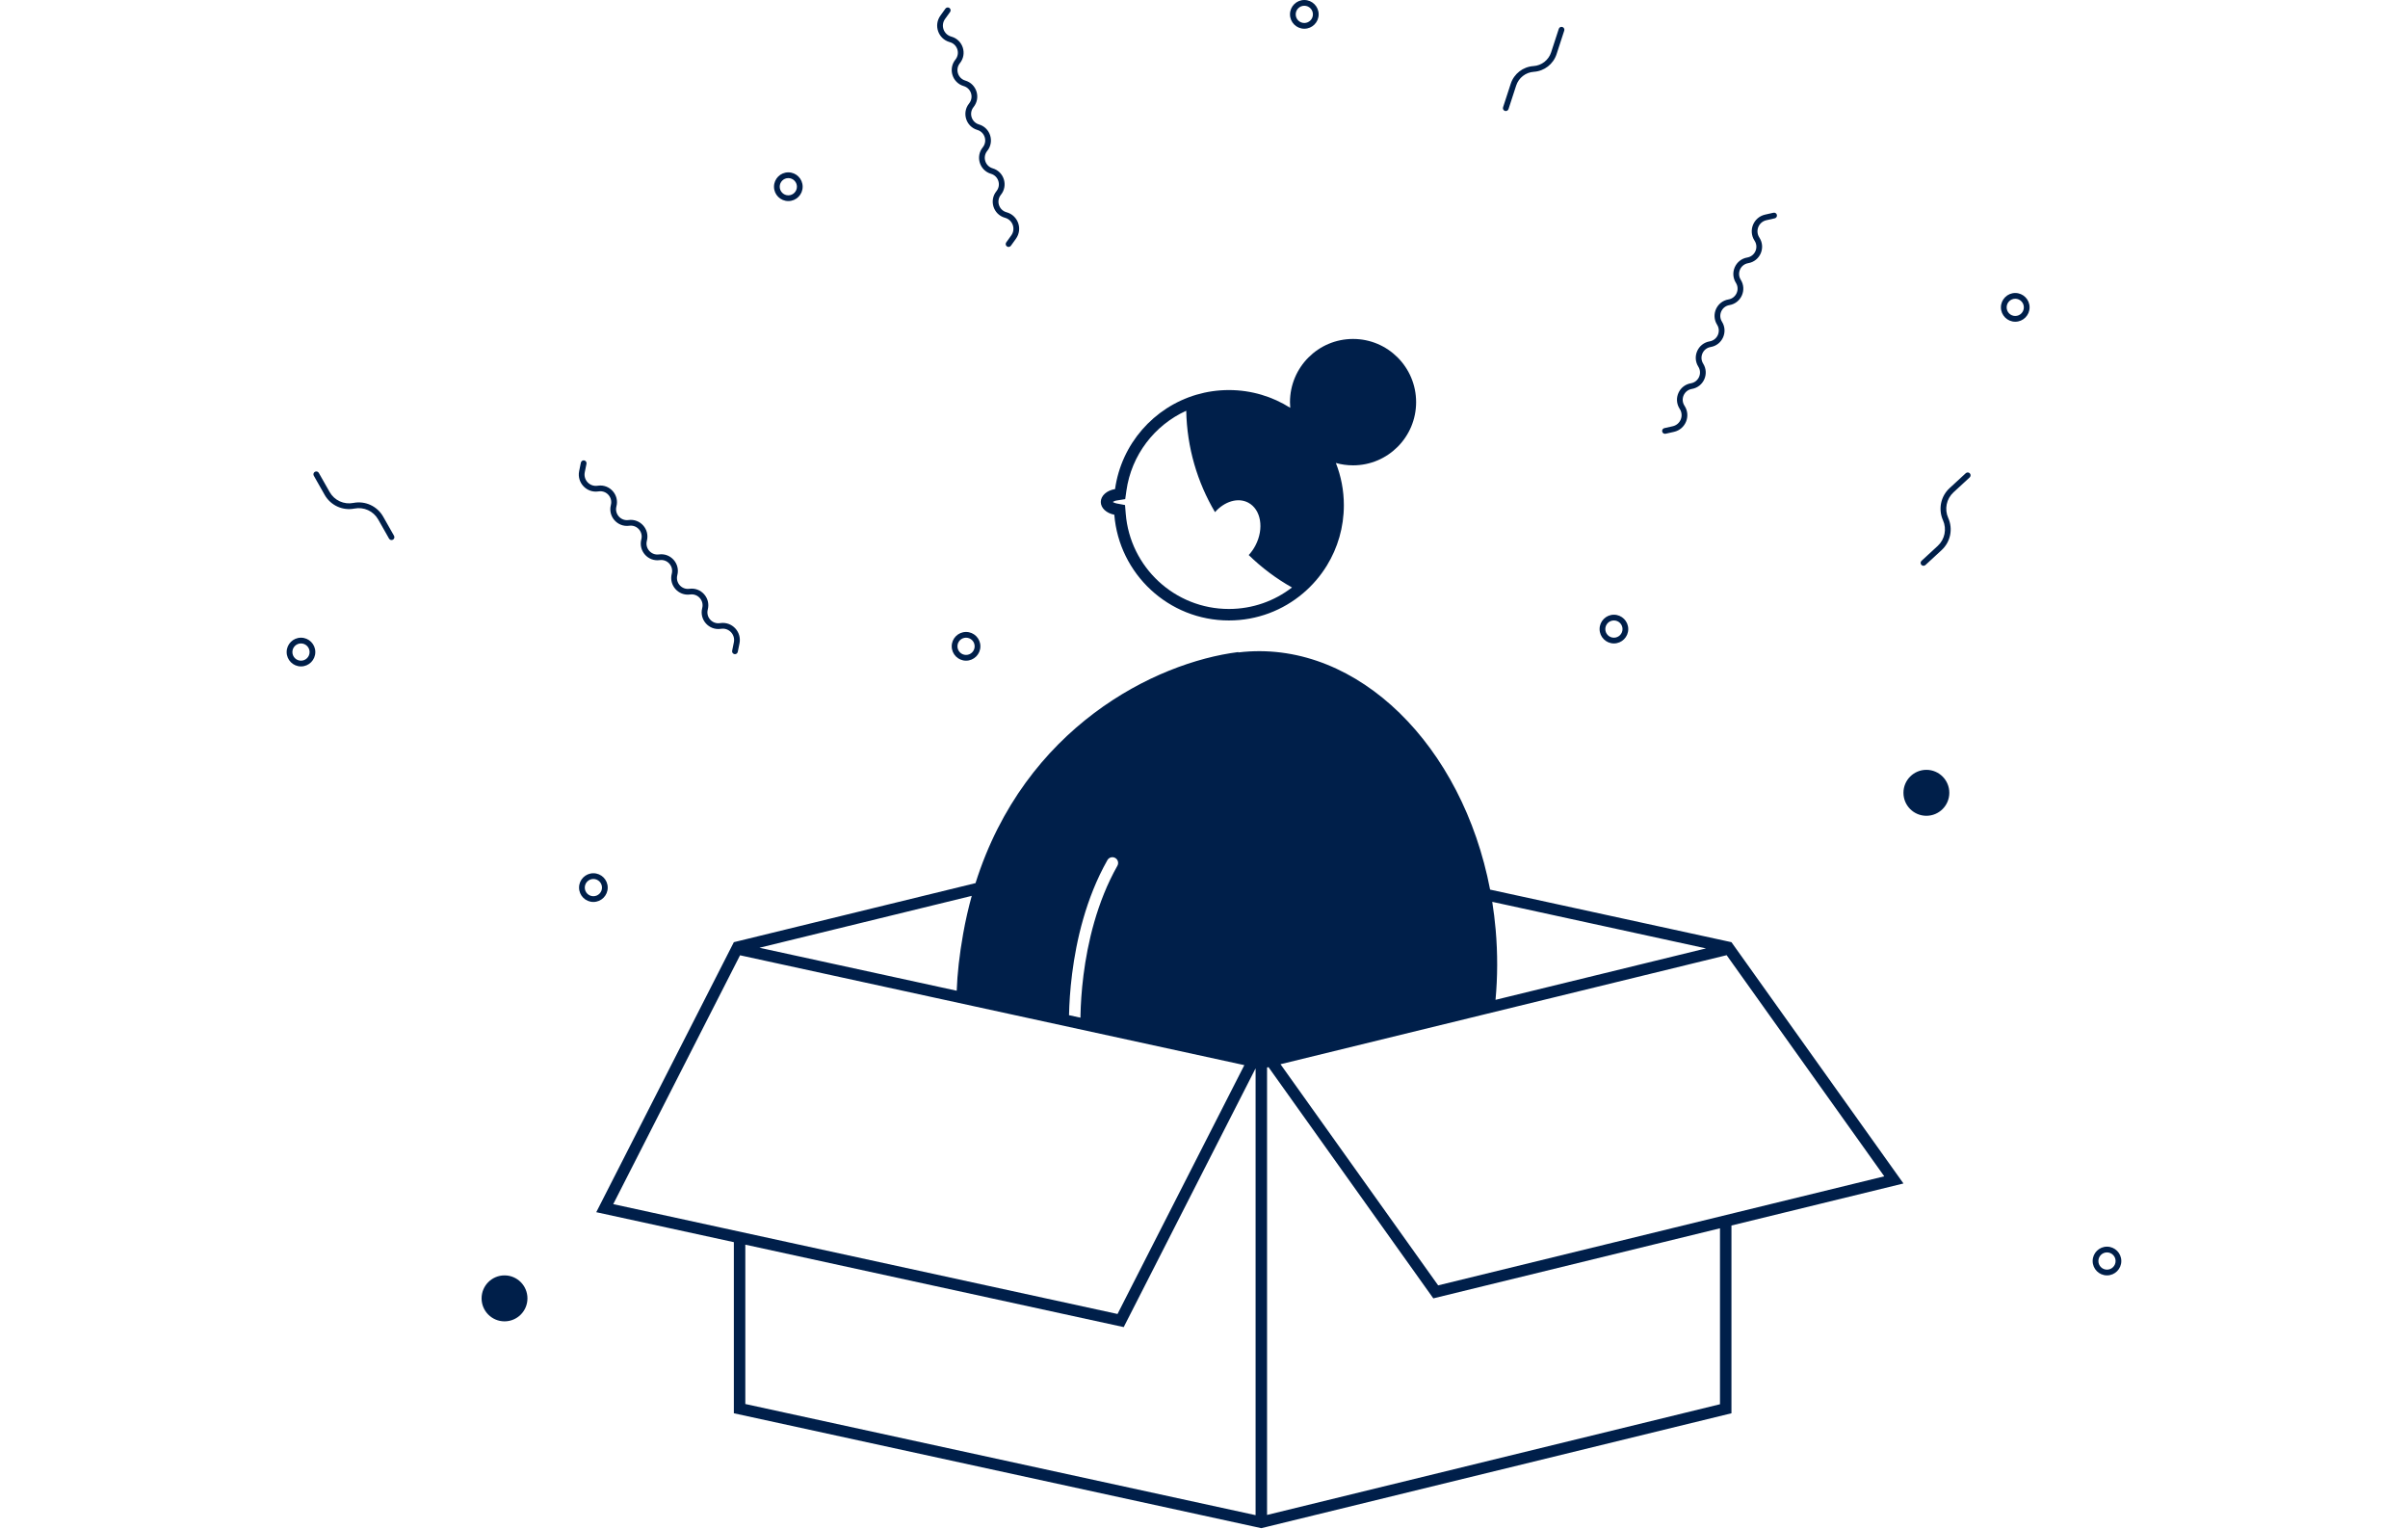
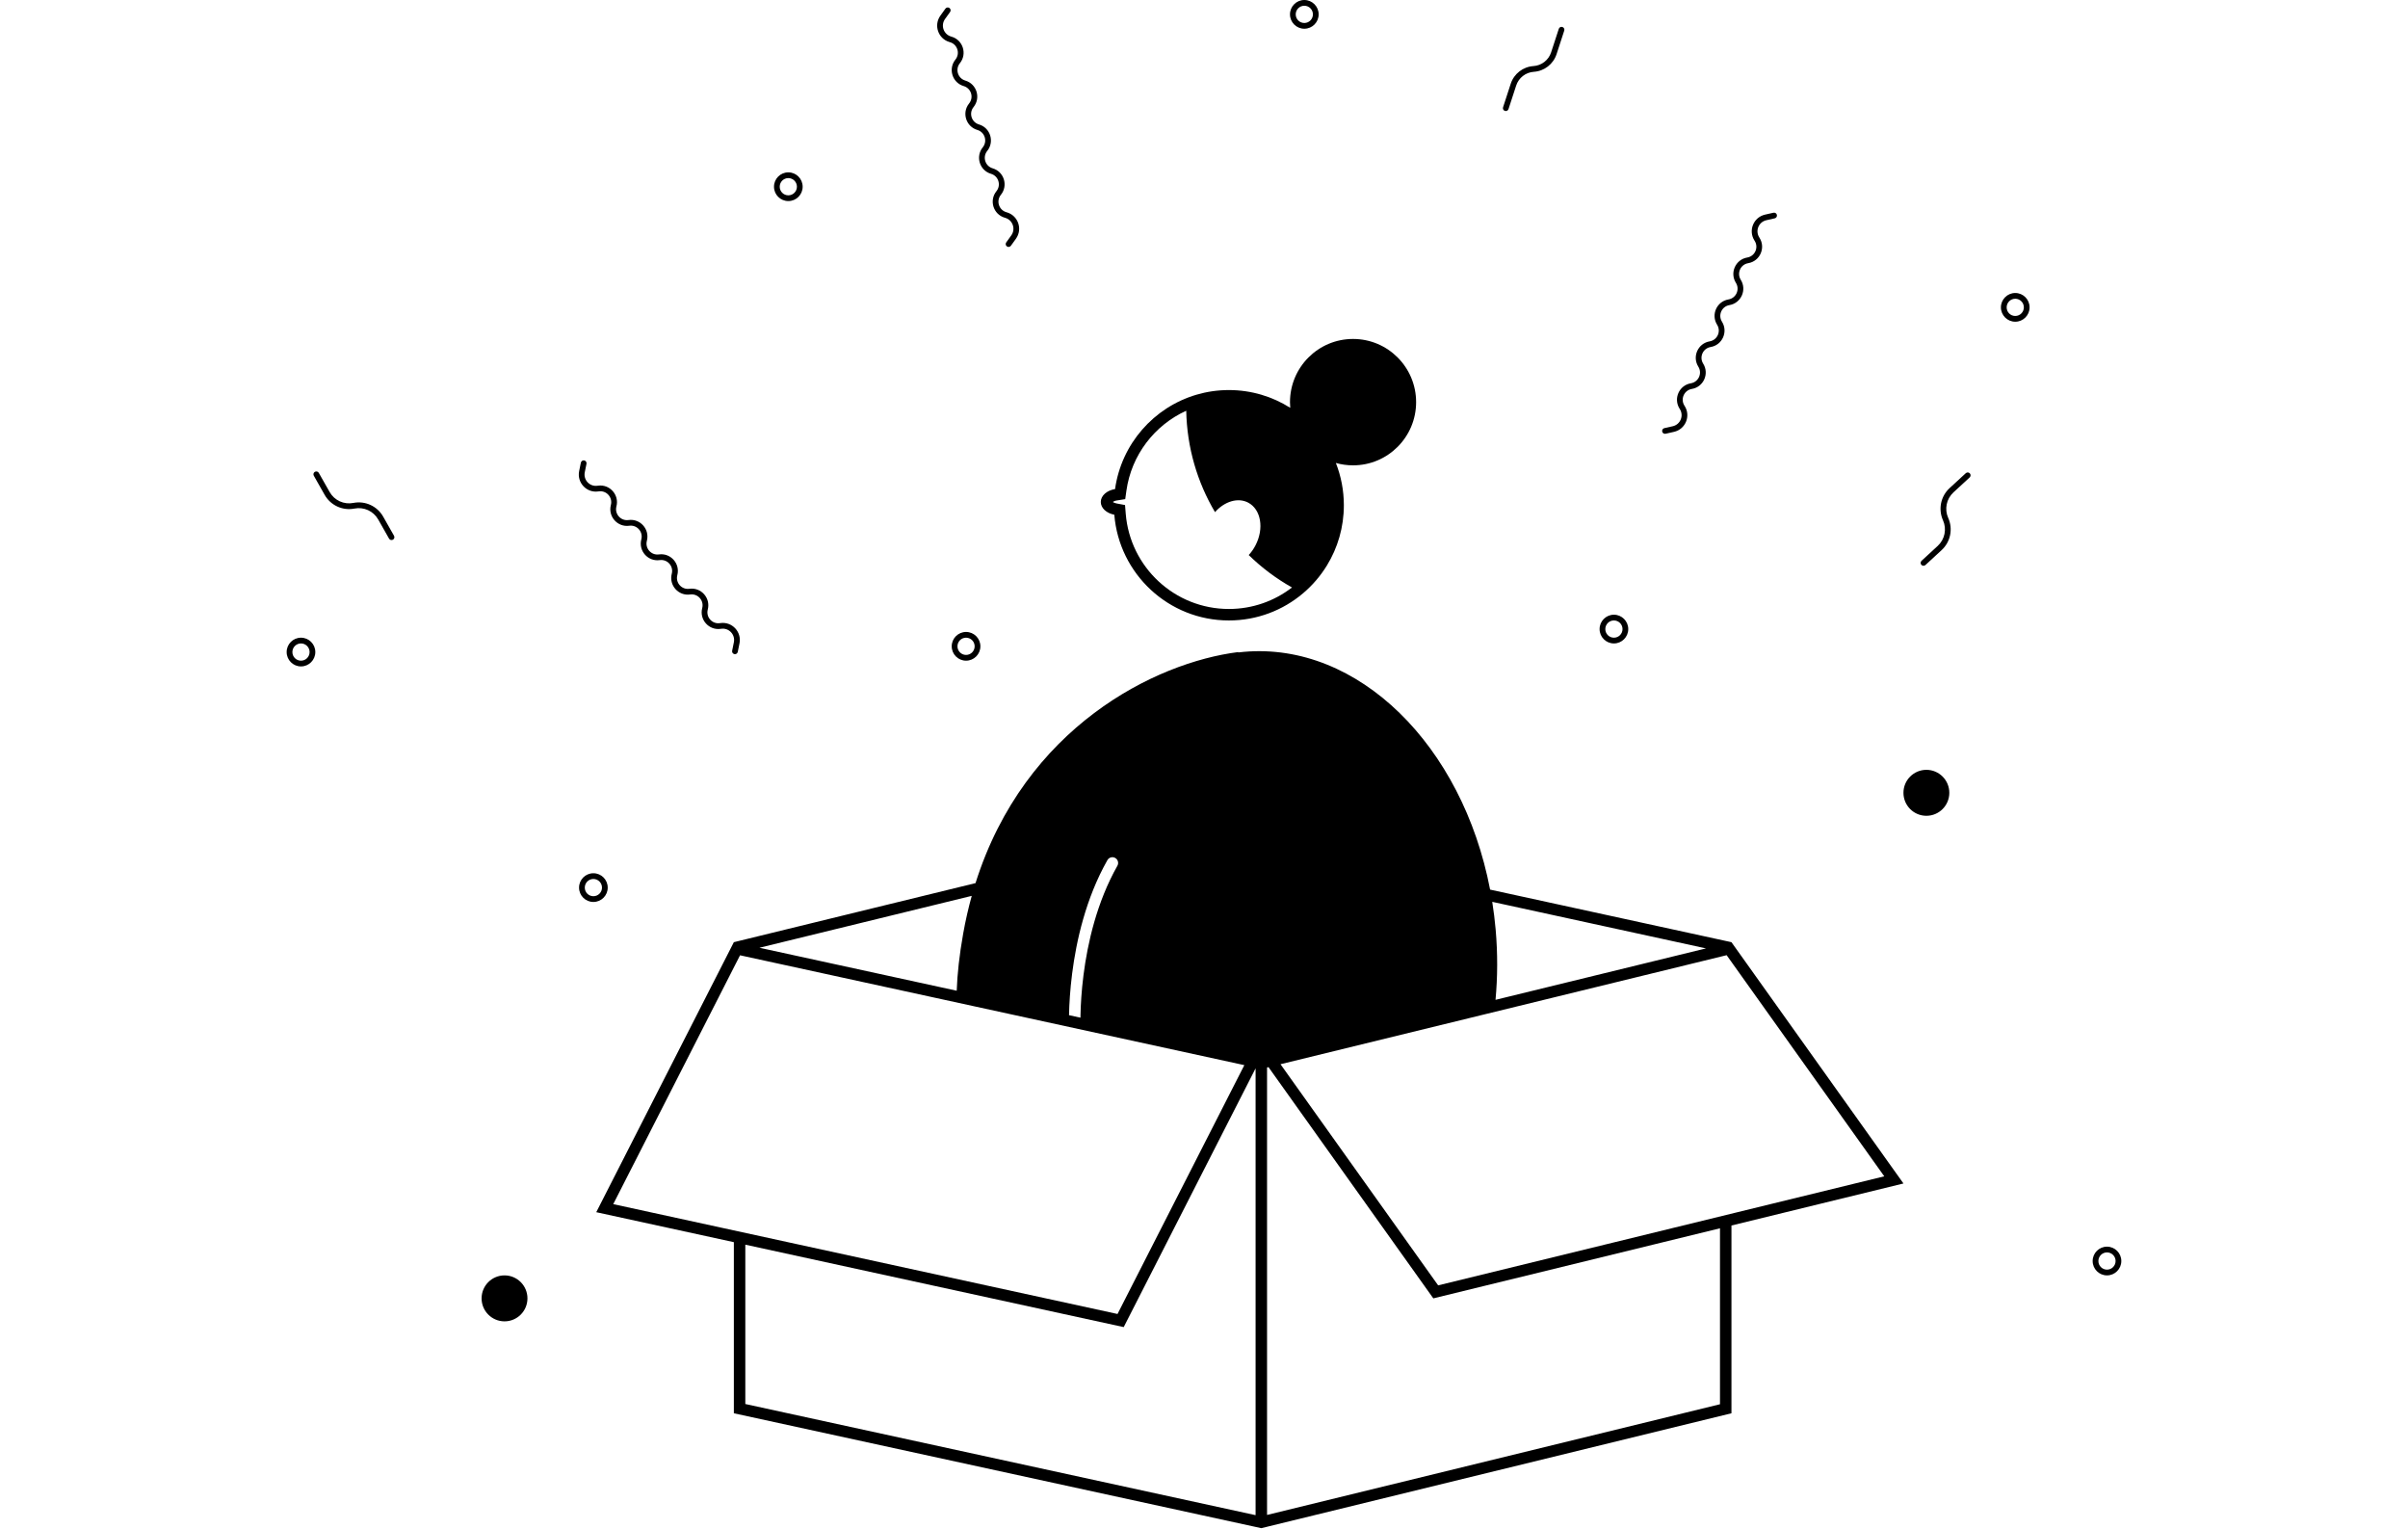
<svg xmlns="http://www.w3.org/2000/svg" width="238" height="151" viewBox="0 0 238 151" fill="none">
-   <path fill-rule="evenodd" clip-rule="evenodd" d="M130.332 1.419C130.332 2.203 129.698 2.838 128.915 2.838C128.133 2.838 127.499 2.203 127.499 1.419C127.499 0.635 128.133 0 128.915 0C129.698 0 130.332 0.635 130.332 1.419ZM129.765 1.419C129.765 1.889 129.385 2.271 128.915 2.271C128.446 2.271 128.065 1.889 128.065 1.419C128.065 0.949 128.446 0.568 128.915 0.568C129.385 0.568 129.765 0.949 129.765 1.419Z" fill="#001F4A" />
-   <path fill-rule="evenodd" clip-rule="evenodd" d="M79.332 18.449C79.332 19.233 78.698 19.868 77.915 19.868C77.133 19.868 76.499 19.233 76.499 18.449C76.499 17.666 77.133 17.03 77.915 17.03C78.698 17.03 79.332 17.666 79.332 18.449ZM78.765 18.449C78.765 18.919 78.385 19.301 77.915 19.301C77.446 19.301 77.065 18.919 77.065 18.449C77.065 17.979 77.446 17.598 77.915 17.598C78.385 17.598 78.765 17.979 78.765 18.449Z" fill="#001F4A" />
-   <path fill-rule="evenodd" clip-rule="evenodd" d="M159.515 63.579C160.298 63.579 160.932 62.944 160.932 62.16C160.932 61.376 160.298 60.741 159.515 60.741C158.733 60.741 158.099 61.376 158.099 62.16C158.099 62.944 158.733 63.579 159.515 63.579ZM159.515 63.011C159.985 63.011 160.365 62.63 160.365 62.16C160.365 61.69 159.985 61.308 159.515 61.308C159.046 61.308 158.665 61.69 158.665 62.16C158.665 62.63 159.046 63.011 159.515 63.011Z" fill="#001F4A" />
-   <path fill-rule="evenodd" clip-rule="evenodd" d="M96.899 63.863C96.899 64.647 96.264 65.282 95.482 65.282C94.7 65.282 94.065 64.647 94.065 63.863C94.065 63.079 94.7 62.444 95.482 62.444C96.264 62.444 96.899 63.079 96.899 63.863ZM96.332 63.863C96.332 64.333 95.951 64.714 95.482 64.714C95.013 64.714 94.632 64.333 94.632 63.863C94.632 63.392 95.013 63.011 95.482 63.011C95.951 63.011 96.332 63.392 96.332 63.863Z" fill="#001F4A" />
-   <path fill-rule="evenodd" clip-rule="evenodd" d="M208.249 126.023C209.031 126.023 209.665 125.387 209.665 124.603C209.665 123.82 209.031 123.184 208.249 123.184C207.466 123.184 206.832 123.82 206.832 124.603C206.832 125.387 207.466 126.023 208.249 126.023ZM208.249 125.455C208.718 125.455 209.099 125.074 209.099 124.603C209.099 124.133 208.718 123.752 208.249 123.752C207.779 123.752 207.399 124.133 207.399 124.603C207.399 125.074 207.779 125.455 208.249 125.455Z" fill="#001F4A" />
-   <path fill-rule="evenodd" clip-rule="evenodd" d="M200.599 30.37C200.599 31.154 199.964 31.79 199.182 31.79C198.4 31.79 197.765 31.154 197.765 30.37C197.765 29.587 198.4 28.951 199.182 28.951C199.964 28.951 200.599 29.587 200.599 30.37ZM200.032 30.37C200.032 30.841 199.651 31.222 199.182 31.222C198.713 31.222 198.332 30.841 198.332 30.37C198.332 29.9 198.713 29.519 199.182 29.519C199.651 29.519 200.032 29.9 200.032 30.37Z" fill="#001F4A" />
-   <path fill-rule="evenodd" clip-rule="evenodd" d="M58.649 89.124C59.431 89.124 60.065 88.489 60.065 87.705C60.065 86.921 59.431 86.286 58.649 86.286C57.866 86.286 57.232 86.921 57.232 87.705C57.232 88.489 57.866 89.124 58.649 89.124ZM58.649 88.556C59.118 88.556 59.499 88.175 59.499 87.705C59.499 87.235 59.118 86.853 58.649 86.853C58.179 86.853 57.799 87.235 57.799 87.705C57.799 88.175 58.179 88.556 58.649 88.556Z" fill="#001F4A" />
-   <path fill-rule="evenodd" clip-rule="evenodd" d="M31.165 64.43C31.165 65.214 30.531 65.85 29.749 65.85C28.966 65.85 28.332 65.214 28.332 64.43C28.332 63.647 28.966 63.011 29.749 63.011C30.531 63.011 31.165 63.647 31.165 64.43ZM30.599 64.43C30.599 64.901 30.218 65.282 29.749 65.282C29.279 65.282 28.899 64.901 28.899 64.43C28.899 63.96 29.279 63.579 29.749 63.579C30.218 63.579 30.599 63.96 30.599 64.43Z" fill="#001F4A" />
-   <path d="M154.067 2.848L153.309 5.172C153.059 5.939 152.368 6.477 151.564 6.529C150.528 6.596 149.638 7.288 149.316 8.276L148.558 10.6C148.51 10.749 148.591 10.909 148.74 10.958C148.889 11.007 149.049 10.925 149.097 10.776L149.855 8.452C150.105 7.685 150.796 7.148 151.6 7.095C152.636 7.028 153.526 6.336 153.848 5.348L154.606 3.024C154.654 2.875 154.573 2.715 154.424 2.666C154.276 2.617 154.116 2.699 154.067 2.848Z" fill="#001F4A" />
-   <path d="M193.075 48.65L194.675 47.175C194.791 47.069 194.798 46.889 194.692 46.773C194.586 46.658 194.407 46.651 194.292 46.757L192.691 48.232C191.814 49.04 191.552 50.321 192.04 51.41C192.428 52.276 192.219 53.295 191.522 53.938L189.921 55.413C189.806 55.519 189.798 55.699 189.904 55.814C190.01 55.929 190.19 55.937 190.305 55.831L191.905 54.356C192.783 53.547 193.045 52.267 192.557 51.178C192.168 50.311 192.377 49.293 193.075 48.65Z" fill="#001F4A" />
-   <path d="M31.509 46.727L32.583 48.62C33.051 49.446 33.995 49.879 34.925 49.695C36.095 49.464 37.281 50.008 37.87 51.046L38.944 52.94C39.022 53.076 38.974 53.249 38.838 53.327C38.702 53.404 38.529 53.357 38.452 53.22L37.377 51.326C36.909 50.501 35.965 50.068 35.035 50.252C33.865 50.483 32.679 49.939 32.09 48.901L31.016 47.007C30.939 46.871 30.986 46.697 31.122 46.62C31.258 46.542 31.431 46.59 31.509 46.727Z" fill="#001F4A" />
-   <path d="M59.047 47.998C58.283 48.105 57.642 47.421 57.797 46.663L57.967 45.828C57.998 45.675 57.9 45.525 57.746 45.493C57.593 45.462 57.443 45.561 57.412 45.715L57.242 46.55C57.009 47.692 57.973 48.721 59.125 48.56L59.185 48.552C59.948 48.446 60.573 49.151 60.377 49.897C60.079 51.035 61.032 52.11 62.195 51.949C62.957 51.843 63.582 52.548 63.387 53.294C63.088 54.431 64.041 55.507 65.204 55.345C65.967 55.239 66.592 55.944 66.396 56.69C66.098 57.828 67.051 58.903 68.214 58.741C68.976 58.635 69.601 59.34 69.405 60.086C69.107 61.224 70.06 62.299 71.223 62.138L71.283 62.129C72.048 62.023 72.688 62.706 72.534 63.464L72.364 64.299C72.332 64.453 72.431 64.603 72.585 64.634C72.738 64.666 72.888 64.567 72.919 64.413L73.089 63.578C73.322 62.436 72.358 61.407 71.205 61.567L71.145 61.575C70.383 61.681 69.758 60.976 69.954 60.23C70.252 59.093 69.299 58.017 68.136 58.179C67.373 58.285 66.749 57.58 66.944 56.834C67.242 55.697 66.289 54.621 65.126 54.783C64.364 54.889 63.739 54.184 63.935 53.438C64.233 52.3 63.28 51.225 62.117 51.386C61.355 51.492 60.73 50.787 60.925 50.041C61.224 48.904 60.271 47.828 59.108 47.99L59.047 47.998Z" fill="#001F4A" />
-   <path d="M174.579 21.761C173.825 21.931 173.466 22.796 173.877 23.451L173.909 23.503C174.533 24.499 173.945 25.811 172.787 26.005C172.028 26.132 171.642 26.992 172.052 27.645C172.676 28.641 172.088 29.953 170.93 30.148C170.171 30.275 169.785 31.135 170.195 31.788C170.819 32.784 170.231 34.096 169.073 34.29C168.314 34.418 167.928 35.278 168.337 35.931C168.962 36.927 168.374 38.239 167.216 38.433C166.457 38.56 166.071 39.421 166.48 40.074L166.513 40.125C167.131 41.112 166.59 42.415 165.455 42.671L164.625 42.858C164.472 42.893 164.321 42.797 164.286 42.644C164.252 42.491 164.348 42.339 164.501 42.304L165.331 42.117C166.084 41.947 166.443 41.082 166.033 40.427L166 40.376C165.376 39.379 165.964 38.068 167.122 37.873C167.881 37.746 168.267 36.886 167.858 36.233C167.233 35.237 167.821 33.925 168.979 33.73C169.739 33.603 170.124 32.743 169.715 32.09C169.09 31.094 169.678 29.782 170.836 29.588C171.596 29.46 171.981 28.6 171.572 27.947C170.947 26.951 171.536 25.639 172.694 25.445C173.453 25.317 173.838 24.457 173.429 23.804L173.397 23.753C172.778 22.766 173.319 21.463 174.454 21.207L175.284 21.02C175.437 20.985 175.589 21.081 175.623 21.234C175.657 21.387 175.562 21.539 175.409 21.574L174.579 21.761Z" fill="#001F4A" />
-   <path d="M93.998 3.609C93.257 3.391 92.954 2.504 93.405 1.877L93.903 1.185C93.995 1.058 93.966 0.881 93.839 0.789C93.712 0.698 93.535 0.726 93.443 0.853L92.946 1.545C92.266 2.49 92.722 3.825 93.839 4.153L93.897 4.17C94.636 4.387 94.916 5.287 94.432 5.887C93.694 6.801 94.121 8.174 95.248 8.505C95.987 8.722 96.267 9.622 95.783 10.222C95.044 11.136 95.472 12.509 96.599 12.84C97.338 13.057 97.618 13.957 97.134 14.557C96.395 15.472 96.823 16.844 97.95 17.175C98.689 17.392 98.969 18.293 98.485 18.892C97.746 19.806 98.174 21.179 99.301 21.51L99.359 21.527C100.1 21.745 100.404 22.632 99.952 23.259L99.454 23.951C99.363 24.078 99.391 24.255 99.518 24.347C99.645 24.439 99.822 24.41 99.914 24.283L100.412 23.591C101.092 22.646 100.635 21.311 99.519 20.983L99.46 20.966C98.722 20.749 98.441 19.849 98.925 19.249C99.664 18.335 99.236 16.962 98.109 16.631C97.371 16.414 97.09 15.514 97.574 14.914C98.313 14 97.885 12.627 96.758 12.296C96.02 12.079 95.739 11.179 96.223 10.579C96.962 9.665 96.534 8.292 95.407 7.961C94.669 7.744 94.388 6.844 94.873 6.244C95.611 5.33 95.183 3.957 94.056 3.626L93.998 3.609Z" fill="#001F4A" />
-   <path d="M190.399 80.609C191.651 80.609 192.665 79.592 192.665 78.338C192.665 77.084 191.651 76.068 190.399 76.068C189.147 76.068 188.132 77.084 188.132 78.338C188.132 79.592 189.147 80.609 190.399 80.609Z" fill="#001F4A" />
-   <path d="M49.865 130.564C51.117 130.564 52.132 129.547 52.132 128.293C52.132 127.039 51.117 126.023 49.865 126.023C48.614 126.023 47.599 127.039 47.599 128.293C47.599 129.547 48.614 130.564 49.865 130.564Z" fill="#001F4A" />
-   <path fill-rule="evenodd" clip-rule="evenodd" d="M139.965 39.737C139.965 43.185 137.175 45.981 133.732 45.981C133.143 45.981 132.573 45.899 132.033 45.746C132.543 47.04 132.823 48.45 132.823 49.925C132.823 52.105 132.212 54.141 131.151 55.872C130.515 56.91 129.717 57.839 128.793 58.621C126.814 60.298 124.255 61.308 121.46 61.308C115.499 61.308 110.609 56.709 110.135 50.86C109.366 50.714 108.799 50.206 108.799 49.6C108.799 48.976 109.403 48.454 110.208 48.328C110.833 43.872 114.033 40.244 118.253 39.002C119.27 38.703 120.346 38.542 121.46 38.542C123.689 38.542 125.769 39.186 127.523 40.297C127.507 40.112 127.499 39.925 127.499 39.737C127.499 36.288 130.289 33.492 133.732 33.492C137.175 33.492 139.965 36.288 139.965 39.737ZM117.244 40.586C114.115 42.006 111.825 44.958 111.331 48.486L111.214 49.32L110.383 49.45C110.194 49.479 110.062 49.544 109.986 49.6C110.056 49.651 110.175 49.712 110.345 49.744L111.195 49.904L111.265 50.768C111.692 56.033 116.094 60.173 121.46 60.173C123.808 60.173 125.971 59.381 127.697 58.049C126.133 57.169 124.696 56.089 123.42 54.844C123.673 54.572 123.899 54.254 124.085 53.897C124.959 52.227 124.637 50.332 123.367 49.665C122.345 49.129 121.021 49.55 120.087 50.604C118.344 47.659 117.317 44.24 117.244 40.586ZM109.919 49.664C109.919 49.664 109.92 49.663 109.921 49.661C109.92 49.662 109.919 49.664 109.919 49.664Z" fill="#001F4A" />
-   <path fill-rule="evenodd" clip-rule="evenodd" d="M72.532 93.098L58.932 119.778L72.532 122.74V139.647L124.665 151L125.232 150.863V150.862L171.132 139.647V121.094L188.132 116.94L171.132 93.098L147.277 87.903C144.551 73.671 134.247 63.419 122.948 64.409C122.758 64.426 122.57 64.445 122.382 64.468L122.399 64.43C114.17 65.461 101.273 71.869 96.418 87.262L72.532 93.098ZM73.144 94.393L60.611 118.982L110.453 129.836L122.987 105.247L73.144 94.393ZM75.061 93.648L94.559 97.895C94.618 96.234 94.821 94.36 95.199 92.246C95.43 90.953 95.714 89.712 96.044 88.522L75.061 93.648ZM147.489 89.111C147.632 90.013 147.745 90.93 147.827 91.86C148.034 94.23 148.022 96.553 147.813 98.795L168.618 93.712L147.489 89.111ZM106.795 100.247C106.792 100.356 106.79 100.46 106.789 100.558L105.66 100.312L105.662 100.221C105.684 99.233 105.758 97.84 105.965 96.214C106.376 92.969 107.318 88.762 109.453 84.99C109.608 84.717 109.954 84.621 110.226 84.776C110.498 84.931 110.593 85.277 110.439 85.55C108.405 89.144 107.491 93.19 107.089 96.357C106.888 97.937 106.816 99.29 106.795 100.247ZM124.099 105.563V149.715L73.665 138.732V122.987L111.065 131.132L124.099 105.563ZM169.999 138.755L125.232 149.693V105.481L125.375 105.446L141.665 128.293L169.999 121.37V138.755ZM142.142 127.008L126.561 105.157L170.656 94.383L186.236 116.234L142.142 127.008Z" fill="#001F4A" />
+   <path fill-rule="evenodd" clip-rule="evenodd" d="M130.332 1.419C130.332 2.203 129.698 2.838 128.915 2.838C128.133 2.838 127.499 2.203 127.499 1.419C127.499 0.635 128.133 0 128.915 0C129.698 0 130.332 0.635 130.332 1.419ZM129.765 1.419C129.765 1.889 129.385 2.271 128.915 2.271C128.446 2.271 128.065 1.889 128.065 1.419C128.065 0.949 128.446 0.568 128.915 0.568C129.385 0.568 129.765 0.949 129.765 1.419Z" fill="currentColor" />
+   <path fill-rule="evenodd" clip-rule="evenodd" d="M79.332 18.449C79.332 19.233 78.698 19.868 77.915 19.868C77.133 19.868 76.499 19.233 76.499 18.449C76.499 17.666 77.133 17.03 77.915 17.03C78.698 17.03 79.332 17.666 79.332 18.449ZM78.765 18.449C78.765 18.919 78.385 19.301 77.915 19.301C77.446 19.301 77.065 18.919 77.065 18.449C77.065 17.979 77.446 17.598 77.915 17.598C78.385 17.598 78.765 17.979 78.765 18.449Z" fill="currentColor" />
+   <path fill-rule="evenodd" clip-rule="evenodd" d="M159.515 63.579C160.298 63.579 160.932 62.944 160.932 62.16C160.932 61.376 160.298 60.741 159.515 60.741C158.733 60.741 158.099 61.376 158.099 62.16C158.099 62.944 158.733 63.579 159.515 63.579ZM159.515 63.011C159.985 63.011 160.365 62.63 160.365 62.16C160.365 61.69 159.985 61.308 159.515 61.308C159.046 61.308 158.665 61.69 158.665 62.16C158.665 62.63 159.046 63.011 159.515 63.011Z" fill="currentColor" />
+   <path fill-rule="evenodd" clip-rule="evenodd" d="M96.899 63.863C96.899 64.647 96.264 65.282 95.482 65.282C94.7 65.282 94.065 64.647 94.065 63.863C94.065 63.079 94.7 62.444 95.482 62.444C96.264 62.444 96.899 63.079 96.899 63.863ZM96.332 63.863C96.332 64.333 95.951 64.714 95.482 64.714C95.013 64.714 94.632 64.333 94.632 63.863C94.632 63.392 95.013 63.011 95.482 63.011C95.951 63.011 96.332 63.392 96.332 63.863Z" fill="currentColor" />
+   <path fill-rule="evenodd" clip-rule="evenodd" d="M208.249 126.023C209.031 126.023 209.665 125.387 209.665 124.603C209.665 123.82 209.031 123.184 208.249 123.184C207.466 123.184 206.832 123.82 206.832 124.603C206.832 125.387 207.466 126.023 208.249 126.023ZM208.249 125.455C208.718 125.455 209.099 125.074 209.099 124.603C209.099 124.133 208.718 123.752 208.249 123.752C207.779 123.752 207.399 124.133 207.399 124.603C207.399 125.074 207.779 125.455 208.249 125.455Z" fill="currentColor" />
+   <path fill-rule="evenodd" clip-rule="evenodd" d="M200.599 30.37C200.599 31.154 199.964 31.79 199.182 31.79C198.4 31.79 197.765 31.154 197.765 30.37C197.765 29.587 198.4 28.951 199.182 28.951C199.964 28.951 200.599 29.587 200.599 30.37ZM200.032 30.37C200.032 30.841 199.651 31.222 199.182 31.222C198.713 31.222 198.332 30.841 198.332 30.37C198.332 29.9 198.713 29.519 199.182 29.519C199.651 29.519 200.032 29.9 200.032 30.37Z" fill="currentColor" />
+   <path fill-rule="evenodd" clip-rule="evenodd" d="M58.649 89.124C59.431 89.124 60.065 88.489 60.065 87.705C60.065 86.921 59.431 86.286 58.649 86.286C57.866 86.286 57.232 86.921 57.232 87.705C57.232 88.489 57.866 89.124 58.649 89.124ZM58.649 88.556C59.118 88.556 59.499 88.175 59.499 87.705C59.499 87.235 59.118 86.853 58.649 86.853C58.179 86.853 57.799 87.235 57.799 87.705C57.799 88.175 58.179 88.556 58.649 88.556Z" fill="currentColor" />
+   <path fill-rule="evenodd" clip-rule="evenodd" d="M31.165 64.43C31.165 65.214 30.531 65.85 29.749 65.85C28.966 65.85 28.332 65.214 28.332 64.43C28.332 63.647 28.966 63.011 29.749 63.011C30.531 63.011 31.165 63.647 31.165 64.43ZM30.599 64.43C30.599 64.901 30.218 65.282 29.749 65.282C29.279 65.282 28.899 64.901 28.899 64.43C28.899 63.96 29.279 63.579 29.749 63.579C30.218 63.579 30.599 63.96 30.599 64.43Z" fill="currentColor" />
+   <path d="M154.067 2.848L153.309 5.172C153.059 5.939 152.368 6.477 151.564 6.529C150.528 6.596 149.638 7.288 149.316 8.276L148.558 10.6C148.51 10.749 148.591 10.909 148.74 10.958C148.889 11.007 149.049 10.925 149.097 10.776L149.855 8.452C150.105 7.685 150.796 7.148 151.6 7.095C152.636 7.028 153.526 6.336 153.848 5.348L154.606 3.024C154.654 2.875 154.573 2.715 154.424 2.666C154.276 2.617 154.116 2.699 154.067 2.848Z" fill="currentColor" />
+   <path d="M193.075 48.65L194.675 47.175C194.791 47.069 194.798 46.889 194.692 46.773C194.586 46.658 194.407 46.651 194.292 46.757L192.691 48.232C191.814 49.04 191.552 50.321 192.04 51.41C192.428 52.276 192.219 53.295 191.522 53.938L189.921 55.413C189.806 55.519 189.798 55.699 189.904 55.814C190.01 55.929 190.19 55.937 190.305 55.831L191.905 54.356C192.783 53.547 193.045 52.267 192.557 51.178C192.168 50.311 192.377 49.293 193.075 48.65Z" fill="currentColor" />
+   <path d="M31.509 46.727L32.583 48.62C33.051 49.446 33.995 49.879 34.925 49.695C36.095 49.464 37.281 50.008 37.87 51.046L38.944 52.94C39.022 53.076 38.974 53.249 38.838 53.327C38.702 53.404 38.529 53.357 38.452 53.22L37.377 51.326C36.909 50.501 35.965 50.068 35.035 50.252C33.865 50.483 32.679 49.939 32.09 48.901L31.016 47.007C30.939 46.871 30.986 46.697 31.122 46.62C31.258 46.542 31.431 46.59 31.509 46.727Z" fill="currentColor" />
+   <path d="M59.047 47.998C58.283 48.105 57.642 47.421 57.797 46.663L57.967 45.828C57.998 45.675 57.9 45.525 57.746 45.493C57.593 45.462 57.443 45.561 57.412 45.715L57.242 46.55C57.009 47.692 57.973 48.721 59.125 48.56L59.185 48.552C59.948 48.446 60.573 49.151 60.377 49.897C60.079 51.035 61.032 52.11 62.195 51.949C62.957 51.843 63.582 52.548 63.387 53.294C63.088 54.431 64.041 55.507 65.204 55.345C65.967 55.239 66.592 55.944 66.396 56.69C66.098 57.828 67.051 58.903 68.214 58.741C68.976 58.635 69.601 59.34 69.405 60.086C69.107 61.224 70.06 62.299 71.223 62.138L71.283 62.129C72.048 62.023 72.688 62.706 72.534 63.464L72.364 64.299C72.332 64.453 72.431 64.603 72.585 64.634C72.738 64.666 72.888 64.567 72.919 64.413L73.089 63.578C73.322 62.436 72.358 61.407 71.205 61.567L71.145 61.575C70.383 61.681 69.758 60.976 69.954 60.23C70.252 59.093 69.299 58.017 68.136 58.179C67.373 58.285 66.749 57.58 66.944 56.834C67.242 55.697 66.289 54.621 65.126 54.783C64.364 54.889 63.739 54.184 63.935 53.438C64.233 52.3 63.28 51.225 62.117 51.386C61.355 51.492 60.73 50.787 60.925 50.041C61.224 48.904 60.271 47.828 59.108 47.99L59.047 47.998Z" fill="currentColor" />
+   <path d="M174.579 21.761C173.825 21.931 173.466 22.796 173.877 23.451L173.909 23.503C174.533 24.499 173.945 25.811 172.787 26.005C172.028 26.132 171.642 26.992 172.052 27.645C172.676 28.641 172.088 29.953 170.93 30.148C170.171 30.275 169.785 31.135 170.195 31.788C170.819 32.784 170.231 34.096 169.073 34.29C168.314 34.418 167.928 35.278 168.337 35.931C168.962 36.927 168.374 38.239 167.216 38.433C166.457 38.56 166.071 39.421 166.48 40.074L166.513 40.125C167.131 41.112 166.59 42.415 165.455 42.671L164.625 42.858C164.472 42.893 164.321 42.797 164.286 42.644C164.252 42.491 164.348 42.339 164.501 42.304L165.331 42.117C166.084 41.947 166.443 41.082 166.033 40.427L166 40.376C165.376 39.379 165.964 38.068 167.122 37.873C167.881 37.746 168.267 36.886 167.858 36.233C167.233 35.237 167.821 33.925 168.979 33.73C169.739 33.603 170.124 32.743 169.715 32.09C169.09 31.094 169.678 29.782 170.836 29.588C171.596 29.46 171.981 28.6 171.572 27.947C170.947 26.951 171.536 25.639 172.694 25.445C173.453 25.317 173.838 24.457 173.429 23.804L173.397 23.753C172.778 22.766 173.319 21.463 174.454 21.207L175.284 21.02C175.437 20.985 175.589 21.081 175.623 21.234C175.657 21.387 175.562 21.539 175.409 21.574L174.579 21.761Z" fill="currentColor" />
+   <path d="M93.998 3.609C93.257 3.391 92.954 2.504 93.405 1.877L93.903 1.185C93.995 1.058 93.966 0.881 93.839 0.789C93.712 0.698 93.535 0.726 93.443 0.853L92.946 1.545C92.266 2.49 92.722 3.825 93.839 4.153L93.897 4.17C94.636 4.387 94.916 5.287 94.432 5.887C93.694 6.801 94.121 8.174 95.248 8.505C95.987 8.722 96.267 9.622 95.783 10.222C95.044 11.136 95.472 12.509 96.599 12.84C97.338 13.057 97.618 13.957 97.134 14.557C96.395 15.472 96.823 16.844 97.95 17.175C98.689 17.392 98.969 18.293 98.485 18.892C97.746 19.806 98.174 21.179 99.301 21.51L99.359 21.527C100.1 21.745 100.404 22.632 99.952 23.259L99.454 23.951C99.363 24.078 99.391 24.255 99.518 24.347C99.645 24.439 99.822 24.41 99.914 24.283L100.412 23.591C101.092 22.646 100.635 21.311 99.519 20.983L99.46 20.966C98.722 20.749 98.441 19.849 98.925 19.249C99.664 18.335 99.236 16.962 98.109 16.631C97.371 16.414 97.09 15.514 97.574 14.914C98.313 14 97.885 12.627 96.758 12.296C96.02 12.079 95.739 11.179 96.223 10.579C96.962 9.665 96.534 8.292 95.407 7.961C94.669 7.744 94.388 6.844 94.873 6.244C95.611 5.33 95.183 3.957 94.056 3.626L93.998 3.609Z" fill="currentColor" />
+   <path d="M190.399 80.609C191.651 80.609 192.665 79.592 192.665 78.338C192.665 77.084 191.651 76.068 190.399 76.068C189.147 76.068 188.132 77.084 188.132 78.338C188.132 79.592 189.147 80.609 190.399 80.609Z" fill="currentColor" />
+   <path d="M49.865 130.564C51.117 130.564 52.132 129.547 52.132 128.293C52.132 127.039 51.117 126.023 49.865 126.023C48.614 126.023 47.599 127.039 47.599 128.293C47.599 129.547 48.614 130.564 49.865 130.564Z" fill="currentColor" />
+   <path fill-rule="evenodd" clip-rule="evenodd" d="M139.965 39.737C139.965 43.185 137.175 45.981 133.732 45.981C133.143 45.981 132.573 45.899 132.033 45.746C132.543 47.04 132.823 48.45 132.823 49.925C132.823 52.105 132.212 54.141 131.151 55.872C130.515 56.91 129.717 57.839 128.793 58.621C126.814 60.298 124.255 61.308 121.46 61.308C115.499 61.308 110.609 56.709 110.135 50.86C109.366 50.714 108.799 50.206 108.799 49.6C108.799 48.976 109.403 48.454 110.208 48.328C110.833 43.872 114.033 40.244 118.253 39.002C119.27 38.703 120.346 38.542 121.46 38.542C123.689 38.542 125.769 39.186 127.523 40.297C127.507 40.112 127.499 39.925 127.499 39.737C127.499 36.288 130.289 33.492 133.732 33.492C137.175 33.492 139.965 36.288 139.965 39.737ZM117.244 40.586C114.115 42.006 111.825 44.958 111.331 48.486L111.214 49.32L110.383 49.45C110.194 49.479 110.062 49.544 109.986 49.6C110.056 49.651 110.175 49.712 110.345 49.744L111.195 49.904L111.265 50.768C111.692 56.033 116.094 60.173 121.46 60.173C123.808 60.173 125.971 59.381 127.697 58.049C126.133 57.169 124.696 56.089 123.42 54.844C123.673 54.572 123.899 54.254 124.085 53.897C124.959 52.227 124.637 50.332 123.367 49.665C122.345 49.129 121.021 49.55 120.087 50.604C118.344 47.659 117.317 44.24 117.244 40.586ZM109.919 49.664C109.919 49.664 109.92 49.663 109.921 49.661C109.92 49.662 109.919 49.664 109.919 49.664Z" fill="currentColor" />
+   <path fill-rule="evenodd" clip-rule="evenodd" d="M72.532 93.098L58.932 119.778L72.532 122.74V139.647L124.665 151L125.232 150.863V150.862L171.132 139.647V121.094L188.132 116.94L171.132 93.098L147.277 87.903C144.551 73.671 134.247 63.419 122.948 64.409C122.758 64.426 122.57 64.445 122.382 64.468L122.399 64.43C114.17 65.461 101.273 71.869 96.418 87.262L72.532 93.098ZM73.144 94.393L60.611 118.982L110.453 129.836L122.987 105.247L73.144 94.393ZM75.061 93.648L94.559 97.895C94.618 96.234 94.821 94.36 95.199 92.246C95.43 90.953 95.714 89.712 96.044 88.522L75.061 93.648ZM147.489 89.111C147.632 90.013 147.745 90.93 147.827 91.86C148.034 94.23 148.022 96.553 147.813 98.795L168.618 93.712L147.489 89.111ZM106.795 100.247C106.792 100.356 106.79 100.46 106.789 100.558L105.66 100.312L105.662 100.221C105.684 99.233 105.758 97.84 105.965 96.214C106.376 92.969 107.318 88.762 109.453 84.99C109.608 84.717 109.954 84.621 110.226 84.776C110.498 84.931 110.593 85.277 110.439 85.55C108.405 89.144 107.491 93.19 107.089 96.357C106.888 97.937 106.816 99.29 106.795 100.247ZM124.099 105.563V149.715L73.665 138.732V122.987L111.065 131.132L124.099 105.563ZM169.999 138.755L125.232 149.693V105.481L125.375 105.446L141.665 128.293L169.999 121.37V138.755ZM142.142 127.008L126.561 105.157L170.656 94.383L186.236 116.234L142.142 127.008Z" fill="currentColor" />
</svg>
